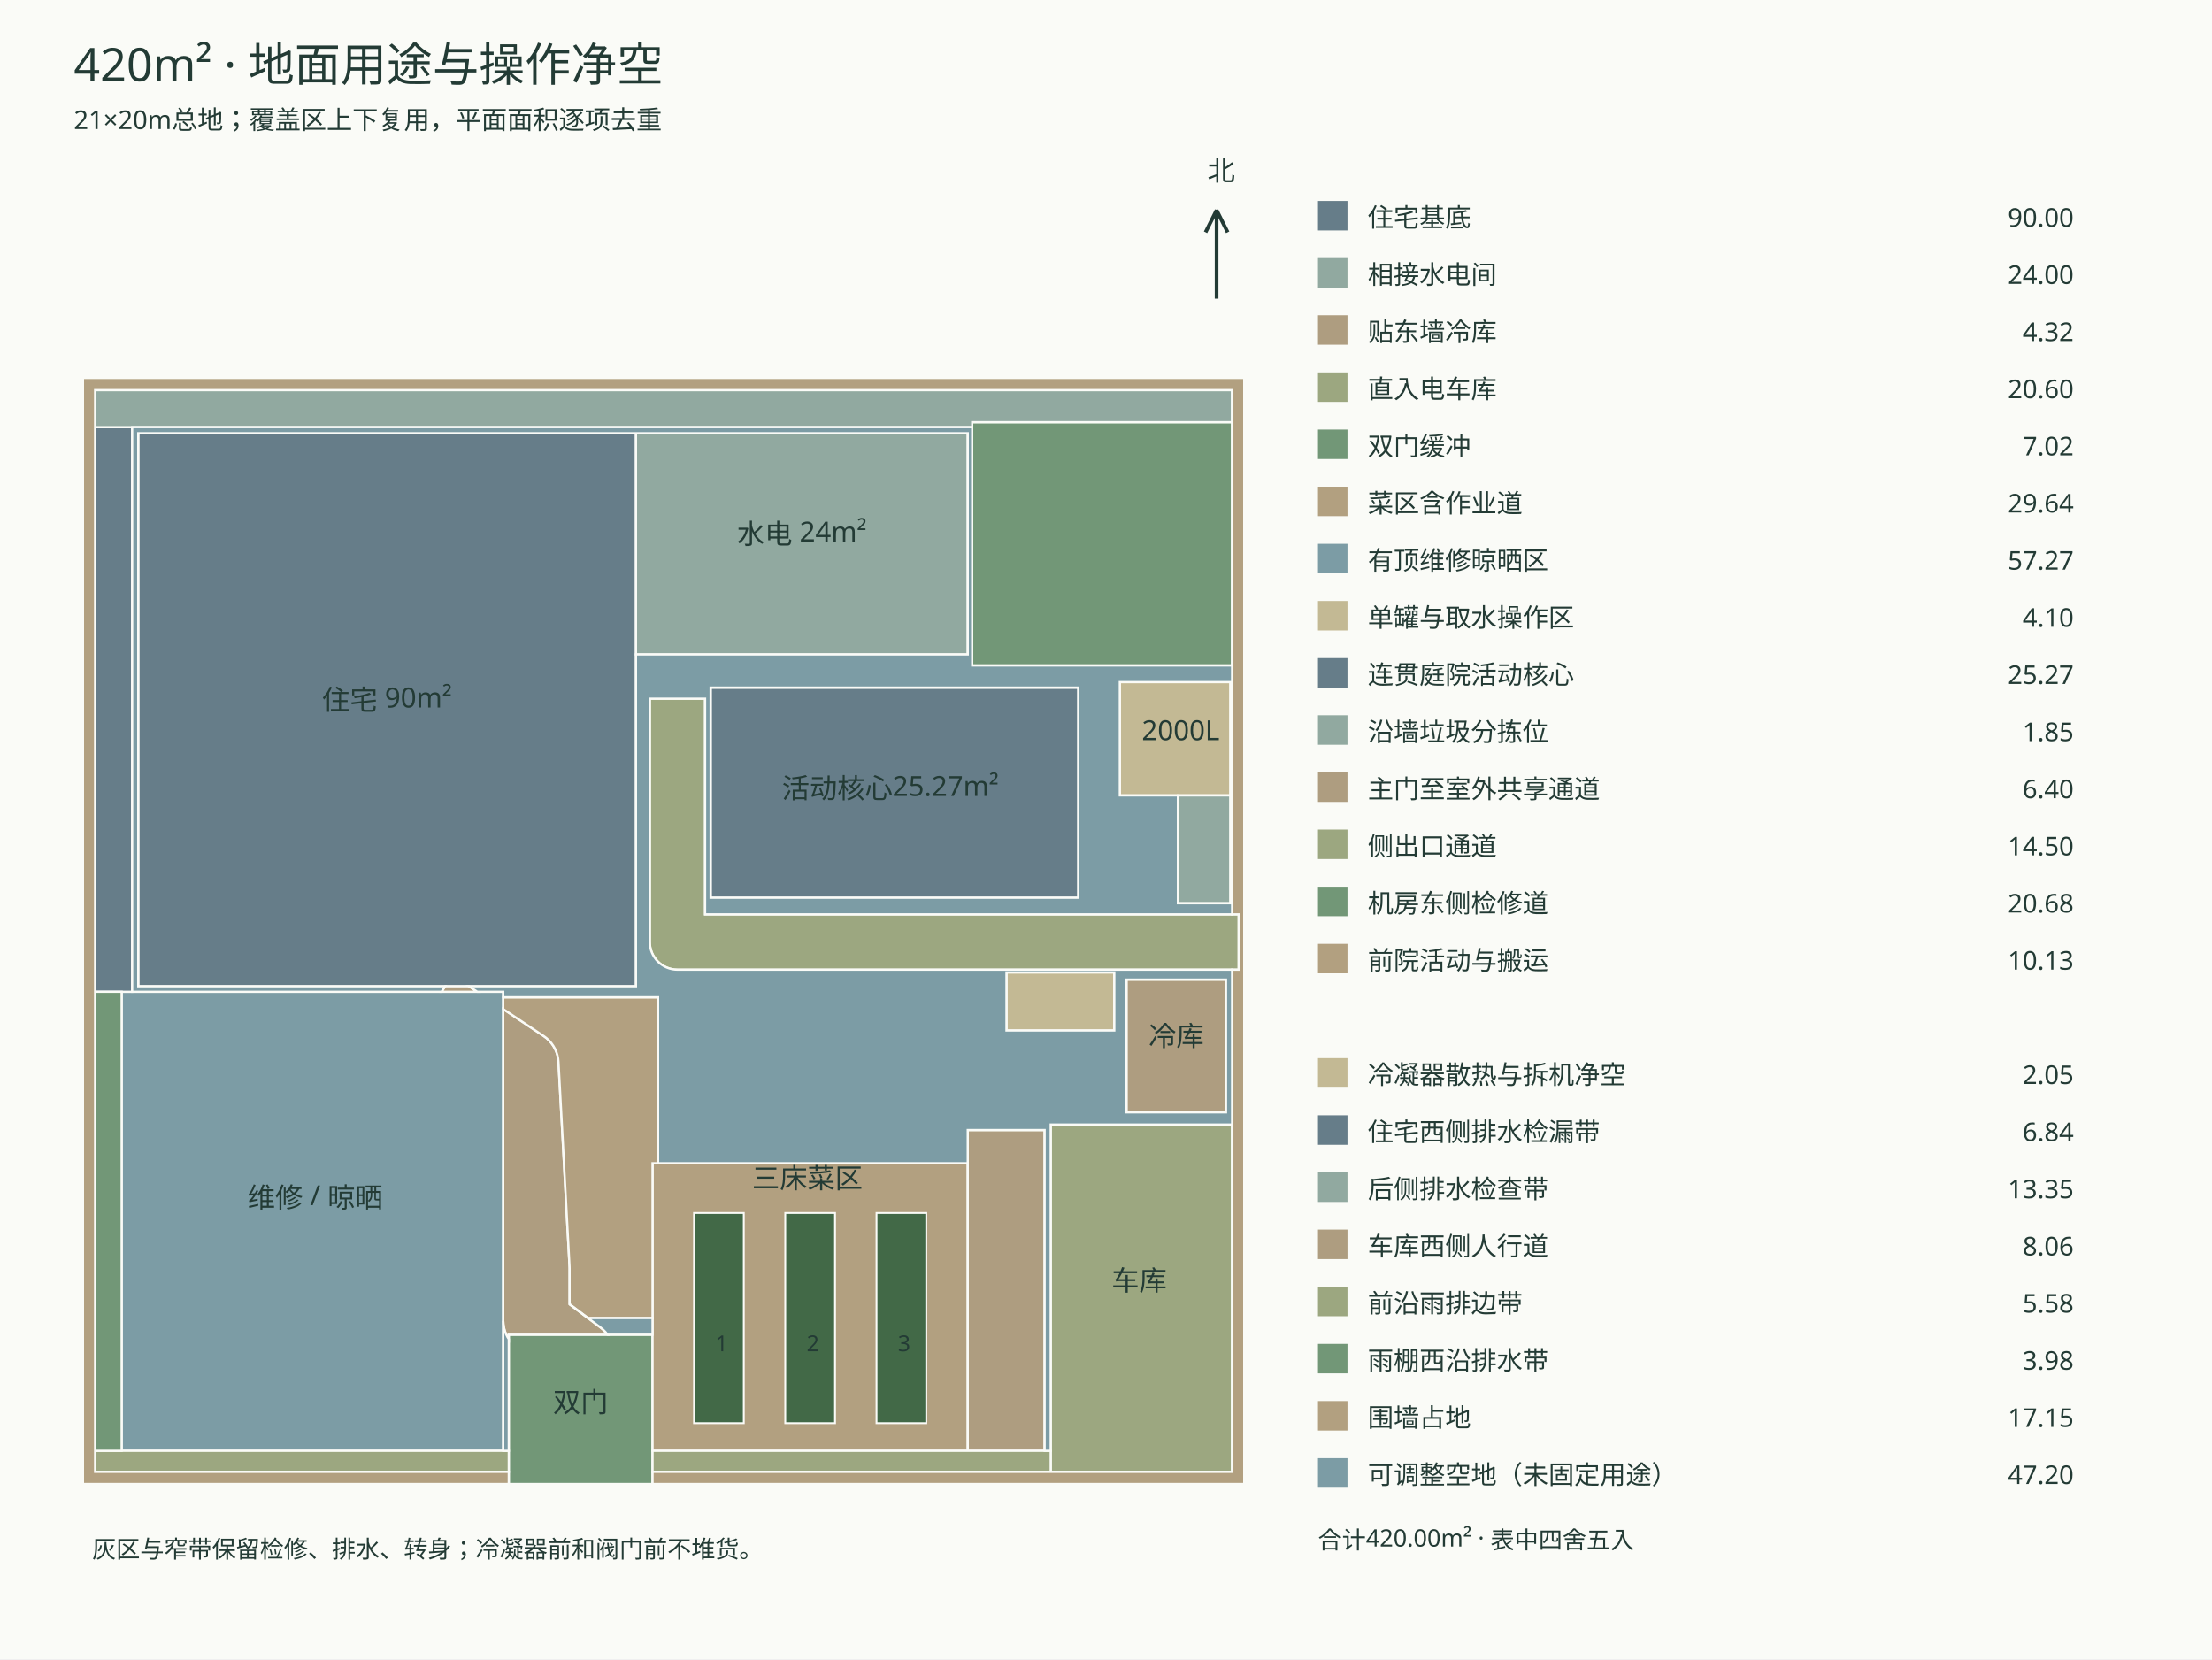
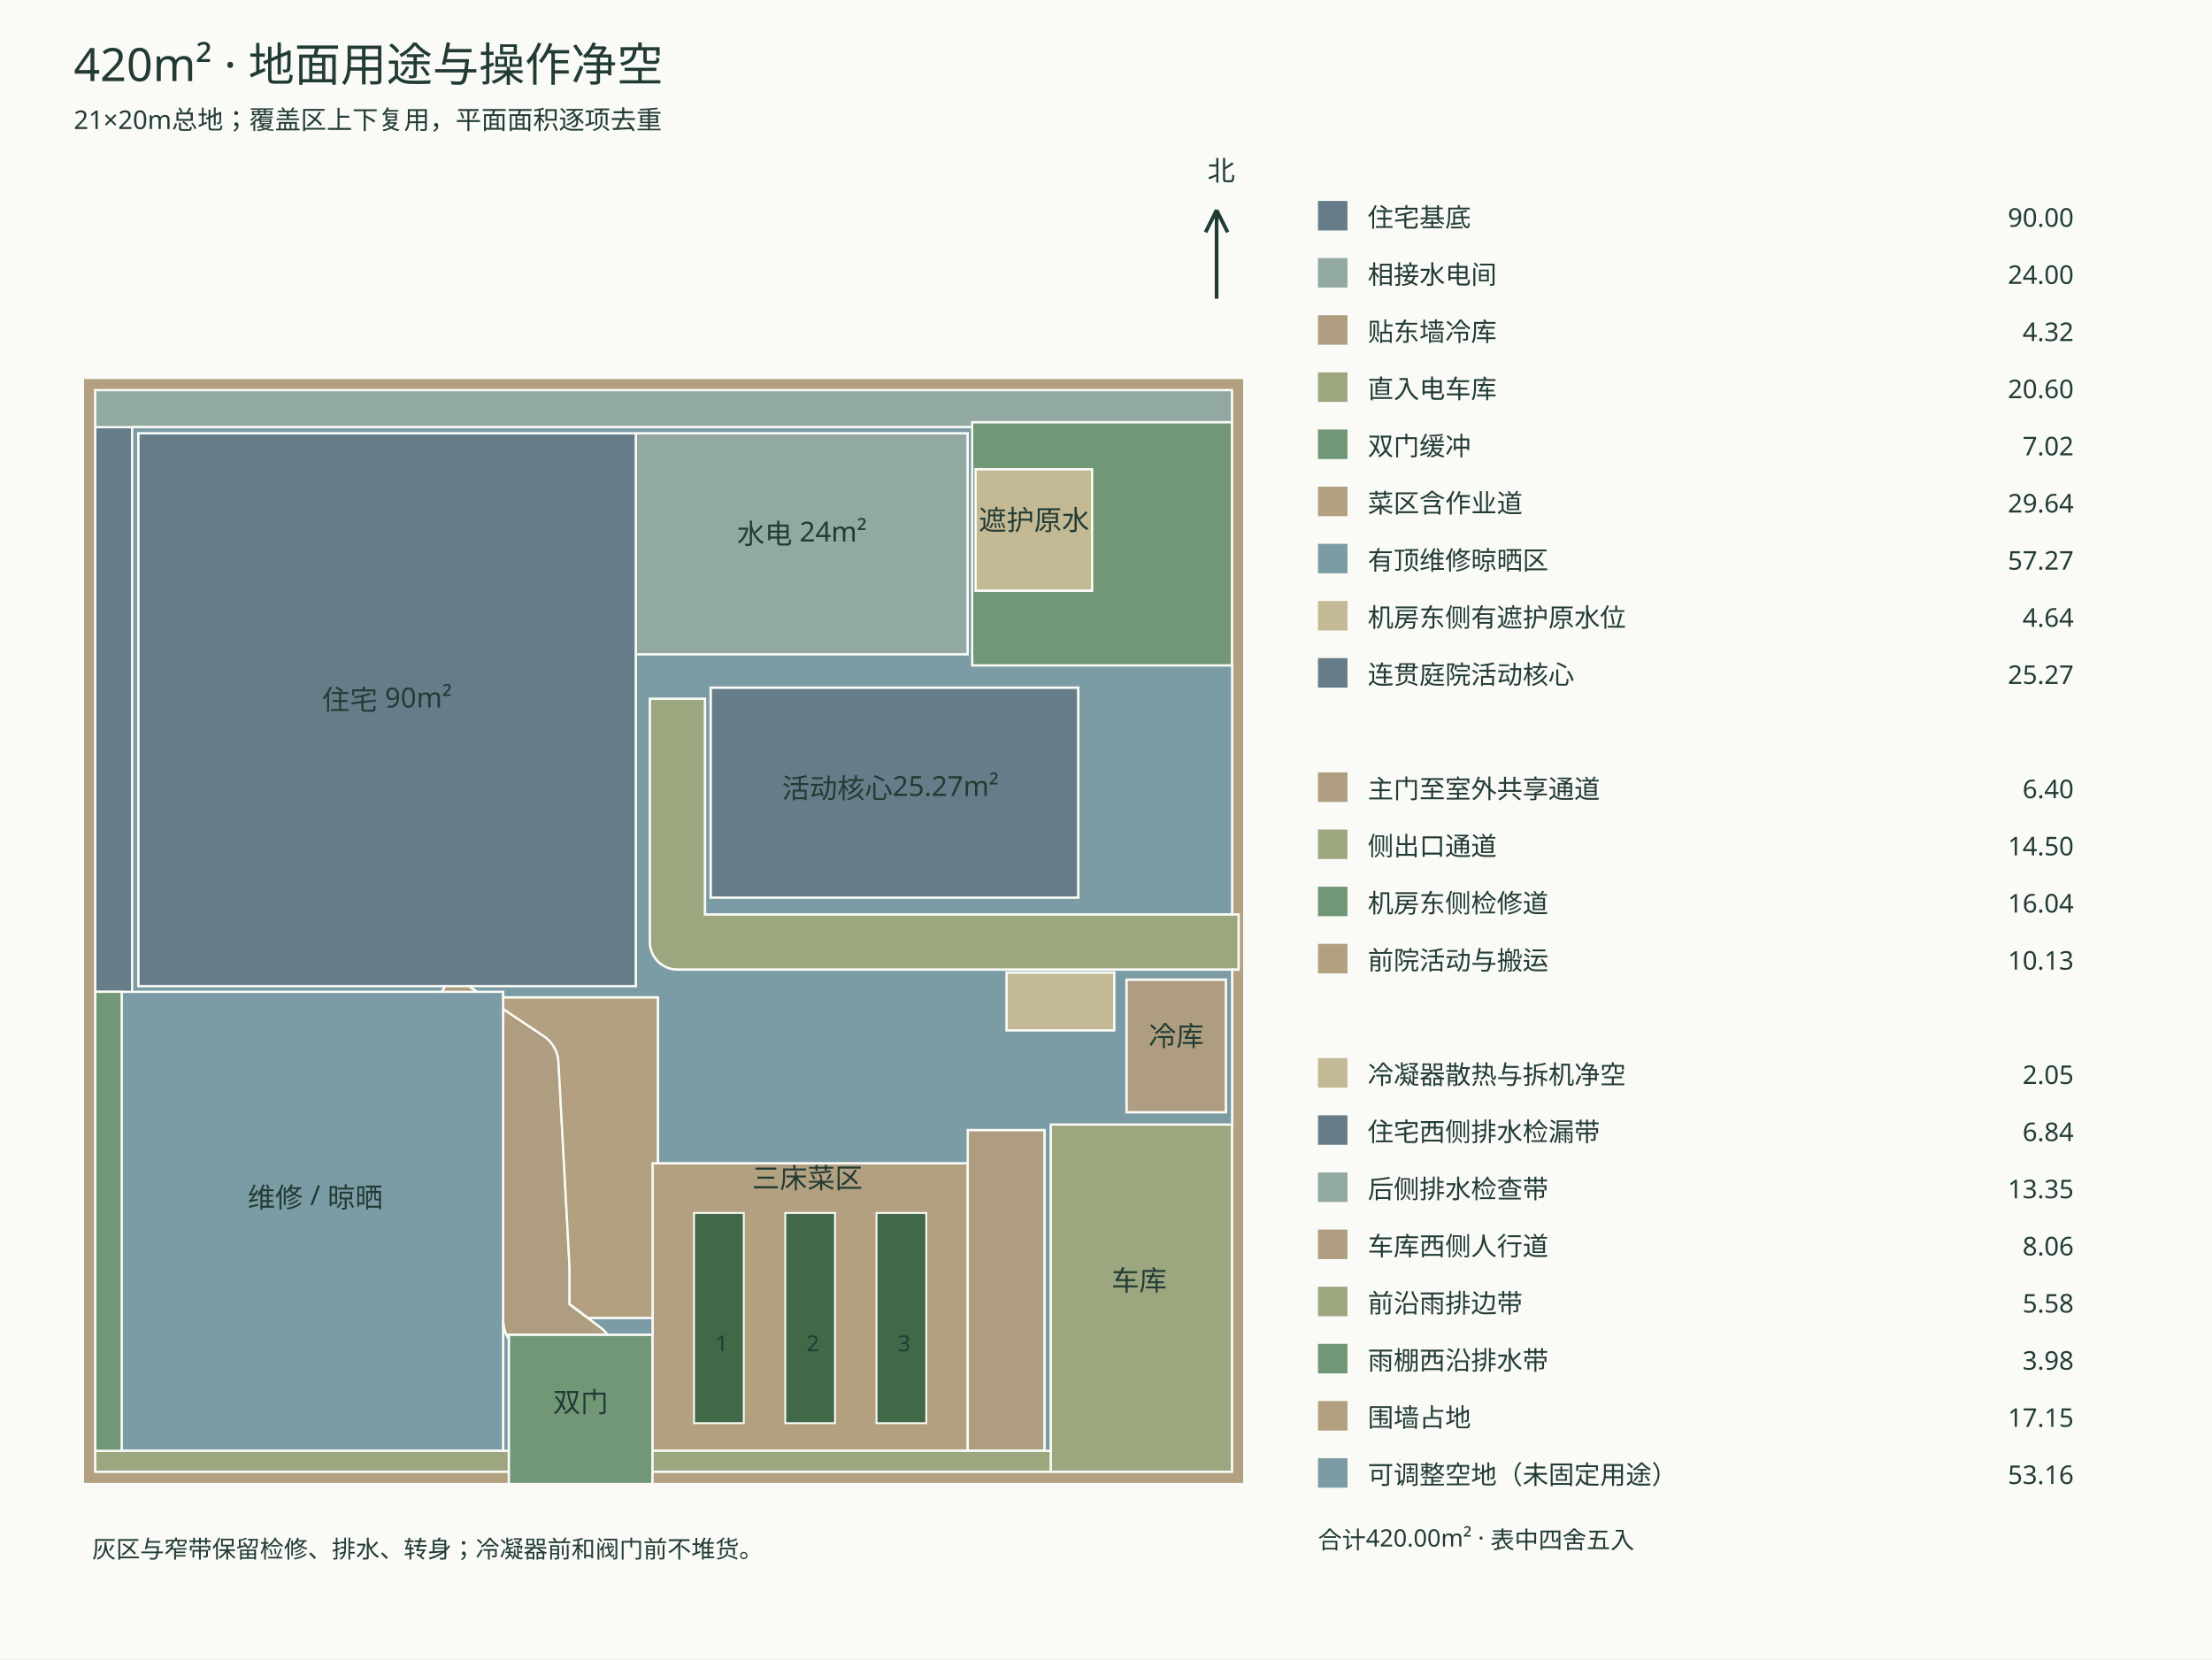
- <svg xmlns="http://www.w3.org/2000/svg" viewBox="0 0 1200 900" role="img" aria-label="420平方米地面用途分区">
+ <svg xmlns="http://www.w3.org/2000/svg" viewBox="0 0 1200 900" role="img" aria-label="360平方米地面用途分区">
  <rect width="1200" height="900" fill="#fafbf7" />
  <style>text{font-family:Microsoft YaHei,sans-serif;fill:#233b35}</style>
  <text x="40" y="44" font-size="25">420m² · 地面用途与操作净空</text>
  <text x="40" y="70" font-size="14">21×20m总地；覆盖区上下复用，平面面积逐项去重</text>
  <path d="M75.00,235.00 L345.00,235.00 L345.00,535.00 L75.00,535.00 L75.00,235.00 Z" fill="#667d89" fill-rule="evenodd" stroke="#fafbf7" stroke-width="1.2" />
  <rect x="715" y="109" width="16" height="16" fill="#667d89" />
  <text x="742" y="123" font-size="14">住宅基底</text>
  <text x="1125" y="123" font-size="14" text-anchor="end">90.00</text>
  <path d="M345.00,235.00 L525.00,235.00 L525.00,355.00 L345.00,355.00 L345.00,235.00 Z" fill="#91a9a0" fill-rule="evenodd" stroke="#fafbf7" stroke-width="1.2" />
  <rect x="715" y="140" width="16" height="16" fill="#91a9a0" />
  <text x="742" y="154" font-size="14">相接水电间</text>
  <text x="1125" y="154" font-size="14" text-anchor="end">24.00</text>
  <path d="M611.10,531.40 L665.10,531.40 L665.10,603.40 L611.10,603.40 L611.10,531.40 Z" fill="#ae9d80" fill-rule="evenodd" stroke="#fafbf7" stroke-width="1.2" />
  <rect x="715" y="171" width="16" height="16" fill="#ae9d80" />
  <text x="742" y="185" font-size="14">贴东墙冷库</text>
  <text x="1125" y="185" font-size="14" text-anchor="end">4.32</text>
  <path d="M570.00,610.00 L668.40,610.00 L668.40,798.40 L570.00,798.40 L570.00,610.00 Z" fill="#9ca780" fill-rule="evenodd" stroke="#fafbf7" stroke-width="1.2" />
  <rect x="715" y="202" width="16" height="16" fill="#9ca780" />
  <text x="742" y="216" font-size="14">直入电车库</text>
  <text x="1125" y="216" font-size="14" text-anchor="end">20.60</text>
  <path d="M354.00,724.00 L354.00,805.00 L276.00,805.00 L276.00,724.00 L354.00,724.00 Z" fill="#729777" fill-rule="evenodd" stroke="#fafbf7" stroke-width="1.2" />
  <rect x="715" y="233" width="16" height="16" fill="#729777" />
  <text x="742" y="247" font-size="14">双门缓冲</text>
  <text x="1125" y="247" font-size="14" text-anchor="end">7.02</text>
  <path d="M354.00,724.00 L354.00,631.00 L525.00,631.00 L525.00,787.00 L354.00,787.00 L354.00,724.00 Z" fill="#b2a080" fill-rule="evenodd" stroke="#fafbf7" stroke-width="1.2" />
  <rect x="715" y="264" width="16" height="16" fill="#b2a080" />
  <text x="742" y="278" font-size="14">菜区含作业道</text>
  <text x="1125" y="278" font-size="14" text-anchor="end">29.64</text>
  <path d="M66.00,538.00 L273.00,538.00 L273.00,787.00 L66.00,787.00 L66.00,538.00 Z" fill="#7c9ca5" fill-rule="evenodd" stroke="#fafbf7" stroke-width="1.2" />
  <rect x="715" y="295" width="16" height="16" fill="#7c9ca5" />
  <text x="742" y="309" font-size="14">有顶维修晾晒区</text>
  <text x="1125" y="309" font-size="14" text-anchor="end">57.27</text>
-   <path d="M607.50,370.00 L667.50,370.00 L667.50,431.50 L607.50,431.50 L607.50,370.00 Z" fill="#c3b994" fill-rule="evenodd" stroke="#fafbf7" stroke-width="1.2" />
+   <path d="M529.20,254.50 L592.50,254.50 L592.50,320.50 L529.20,320.50 L529.20,254.50 Z" fill="#c3b994" fill-rule="evenodd" stroke="#fafbf7" stroke-width="1.2" />
  <rect x="715" y="326" width="16" height="16" fill="#c3b994" />
-   <text x="742" y="340" font-size="14">单罐与取水操作区</text>
-   <text x="1125" y="340" font-size="14" text-anchor="end">4.10</text>
+   <text x="742" y="340" font-size="14">机房东侧有遮护原水位</text>
+   <text x="1125" y="340" font-size="14" text-anchor="end">4.64</text>
  <path d="M385.50,373.00 L585.00,373.00 L585.00,487.00 L385.50,487.00 L385.50,373.00 Z" fill="#667d89" fill-rule="evenodd" stroke="#fafbf7" stroke-width="1.2" />
  <rect x="715" y="357" width="16" height="16" fill="#667d89" />
  <text x="742" y="371" font-size="14">连贯庭院活动核心</text>
  <text x="1125" y="371" font-size="14" text-anchor="end">25.27</text>
-   <path d="M639.00,431.50 L667.50,431.50 L667.50,490.00 L639.00,490.00 L639.00,431.50 Z" fill="#91a9a0" fill-rule="evenodd" stroke="#fafbf7" stroke-width="1.2" />
-   <rect x="715" y="388" width="16" height="16" fill="#91a9a0" />
-   <text x="742" y="402" font-size="14">沿墙垃圾分拣位</text>
-   <text x="1125" y="402" font-size="14" text-anchor="end">1.85</text>
  <path d="M297.84,564.39 L299.07,565.78 L300.15,567.29 L301.07,568.90 L301.82,570.60 L302.39,572.37 L302.78,574.18 L302.97,576.03 L308.97,687.03 L309.00,688.00 L309.00,707.50 L325.80,720.10 L327.22,721.29 L328.52,722.61 L329.61,724.00 L276.00,724.00 L276.00,726.41 L275.34,725.37 L274.51,723.71 L273.85,721.98 L273.38,720.18 L273.10,718.35 L273.00,716.50 L273.00,688.49 L273.00,547.37 L294.98,562.02 L296.47,563.13 L297.84,564.39 Z M241.50,535.00 L254.45,535.00 L258.95,538.00 L239.50,538.00 L241.50,535.00 Z" fill="#ae9d80" fill-rule="evenodd" stroke="#fafbf7" stroke-width="1.2" />
  <rect x="715" y="419" width="16" height="16" fill="#ae9d80" />
  <text x="742" y="433" font-size="14">主门至室外共享通道</text>
  <text x="1125" y="433" font-size="14" text-anchor="end">6.40</text>
  <path d="M672.00,526.00 L367.50,526.00 L366.03,525.93 L364.57,525.71 L363.15,525.35 L361.76,524.86 L360.43,524.23 L359.17,523.47 L357.98,522.60 L356.89,521.61 L355.90,520.52 L355.03,519.33 L354.27,518.07 L353.64,516.74 L353.15,515.35 L352.79,513.93 L352.57,512.47 L352.50,511.00 L352.50,379.00 L382.50,379.00 L382.50,496.00 L672.00,496.00 L672.00,526.00 Z" fill="#9ca780" fill-rule="evenodd" stroke="#fafbf7" stroke-width="1.2" />
  <rect x="715" y="450" width="16" height="16" fill="#9ca780" />
  <text x="742" y="464" font-size="14">侧出口通道</text>
  <text x="1125" y="464" font-size="14" text-anchor="end">14.50</text>
-   <path d="M527.40,229.00 L668.40,229.00 L668.40,361.00 L527.40,361.00 L527.40,229.00 Z" fill="#729777" fill-rule="evenodd" stroke="#fafbf7" stroke-width="1.2" />
+   <path d="M527.40,229.00 L668.40,229.00 L668.40,361.00 L527.40,361.00 L527.40,229.00 Z M529.20,320.50 L592.50,320.50 L592.50,254.50 L529.20,254.50 L529.20,320.50 Z" fill="#729777" fill-rule="evenodd" stroke="#fafbf7" stroke-width="1.2" />
  <rect x="715" y="481" width="16" height="16" fill="#729777" />
  <text x="742" y="495" font-size="14">机房东侧检修道</text>
-   <text x="1125" y="495" font-size="14" text-anchor="end">20.68</text>
+   <text x="1125" y="495" font-size="14" text-anchor="end">16.04</text>
  <path d="M273.00,541.00 L357.00,541.00 L357.00,631.00 L354.00,631.00 L354.00,715.00 L319.00,715.00 L309.00,707.50 L309.00,688.00 L308.97,687.03 L302.97,576.03 L302.78,574.18 L302.39,572.37 L301.82,570.60 L301.07,568.90 L300.15,567.29 L299.07,565.78 L297.84,564.39 L296.47,563.13 L294.98,562.02 L273.00,547.37 L273.00,541.00 Z" fill="#b2a080" fill-rule="evenodd" stroke="#fafbf7" stroke-width="1.2" />
  <rect x="715" y="512" width="16" height="16" fill="#b2a080" />
  <text x="742" y="526" font-size="14">前院活动与搬运</text>
  <text x="1125" y="526" font-size="14" text-anchor="end">10.13</text>
  <path d="M546.00,527.50 L604.50,527.50 L604.50,559.00 L546.00,559.00 L546.00,527.50 Z" fill="#c3b994" fill-rule="evenodd" stroke="#fafbf7" stroke-width="1.2" />
  <rect x="715" y="574" width="16" height="16" fill="#c3b994" />
  <text x="742" y="588" font-size="14">冷凝器散热与拆机净空</text>
  <text x="1125" y="588" font-size="14" text-anchor="end">2.05</text>
  <path d="M51.60,231.70 L71.70,231.70 L71.70,538.00 L66.00,538.00 L51.60,538.00 L51.60,231.70 Z" fill="#667d89" fill-rule="evenodd" stroke="#fafbf7" stroke-width="1.2" />
  <rect x="715" y="605" width="16" height="16" fill="#667d89" />
  <text x="742" y="619" font-size="14">住宅西侧排水检漏带</text>
  <text x="1125" y="619" font-size="14" text-anchor="end">6.84</text>
  <path d="M51.60,211.60 L668.40,211.60 L668.40,229.00 L527.40,229.00 L527.40,231.70 L71.70,231.70 L51.60,231.70 L51.60,211.60 Z" fill="#91a9a0" fill-rule="evenodd" stroke="#fafbf7" stroke-width="1.2" />
  <rect x="715" y="636" width="16" height="16" fill="#91a9a0" />
  <text x="742" y="650" font-size="14">后侧排水检查带</text>
  <text x="1125" y="650" font-size="14" text-anchor="end">13.35</text>
  <path d="M525.00,631.00 L525.00,613.00 L566.70,613.00 L566.70,787.00 L525.00,787.00 L525.00,631.00 Z" fill="#ae9d80" fill-rule="evenodd" stroke="#fafbf7" stroke-width="1.2" />
  <rect x="715" y="667" width="16" height="16" fill="#ae9d80" />
  <text x="742" y="681" font-size="14">车库西侧人行道</text>
  <text x="1125" y="681" font-size="14" text-anchor="end">8.06</text>
  <path d="M51.60,787.00 L66.00,787.00 L273.00,787.00 L276.00,787.00 L276.00,798.40 L51.60,798.40 L51.60,787.00 Z M525.00,787.00 L566.70,787.00 L570.00,787.00 L570.00,798.40 L354.00,798.40 L354.00,787.00 L525.00,787.00 Z" fill="#9ca780" fill-rule="evenodd" stroke="#fafbf7" stroke-width="1.2" />
  <rect x="715" y="698" width="16" height="16" fill="#9ca780" />
  <text x="742" y="712" font-size="14">前沿雨排边带</text>
  <text x="1125" y="712" font-size="14" text-anchor="end">5.58</text>
  <path d="M51.60,538.00 L66.00,538.00 L66.00,787.00 L51.60,787.00 L51.60,538.00 Z" fill="#729777" fill-rule="evenodd" stroke="#fafbf7" stroke-width="1.2" />
  <rect x="715" y="729" width="16" height="16" fill="#729777" />
  <text x="742" y="743" font-size="14">雨棚西沿排水带</text>
  <text x="1125" y="743" font-size="14" text-anchor="end">3.98</text>
  <path d="M45.00,205.00 L675.00,205.00 L675.00,805.00 L354.00,805.00 L354.00,798.40 L570.00,798.40 L668.40,798.40 L668.40,610.00 L668.40,526.00 L672.00,526.00 L672.00,496.00 L668.40,496.00 L668.40,361.00 L668.40,229.00 L668.40,211.60 L51.60,211.60 L51.60,231.70 L51.60,538.00 L51.60,787.00 L51.60,798.40 L276.00,798.40 L276.00,805.00 L45.00,805.00 L45.00,205.00 Z" fill="#b2a080" fill-rule="evenodd" stroke="#fafbf7" stroke-width="1.2" />
  <rect x="715" y="760" width="16" height="16" fill="#b2a080" />
  <text x="742" y="774" font-size="14">围墙占地</text>
  <text x="1125" y="774" font-size="14" text-anchor="end">17.15</text>
-   <path d="M668.40,361.00 L668.40,496.00 L382.50,496.00 L382.50,379.00 L352.50,379.00 L352.50,511.00 L352.57,512.47 L352.79,513.93 L353.15,515.35 L353.64,516.74 L354.27,518.07 L355.03,519.33 L355.90,520.52 L356.89,521.61 L357.98,522.60 L359.17,523.47 L360.43,524.23 L361.76,524.86 L363.15,525.35 L364.57,525.71 L366.03,525.93 L367.50,526.00 L668.40,526.00 L668.40,610.00 L570.00,610.00 L570.00,787.00 L566.70,787.00 L566.70,613.00 L525.00,613.00 L525.00,631.00 L357.00,631.00 L357.00,541.00 L273.00,541.00 L273.00,538.00 L258.95,538.00 L254.45,535.00 L345.00,535.00 L345.00,355.00 L525.00,355.00 L525.00,235.00 L345.00,235.00 L75.00,235.00 L75.00,535.00 L241.50,535.00 L239.50,538.00 L71.70,538.00 L71.70,231.70 L527.40,231.70 L527.40,361.00 L668.40,361.00 Z M665.10,531.40 L611.10,531.40 L611.10,603.40 L665.10,603.40 L665.10,531.40 Z M546.00,527.50 L546.00,559.00 L604.50,559.00 L604.50,527.50 L546.00,527.50 Z M585.00,487.00 L585.00,373.00 L385.50,373.00 L385.50,487.00 L585.00,487.00 Z M607.50,431.50 L639.00,431.50 L639.00,490.00 L667.50,490.00 L667.50,431.50 L667.50,370.00 L607.50,370.00 L607.50,431.50 Z M273.38,720.18 L273.85,721.98 L274.51,723.71 L275.34,725.37 L276.00,726.41 L276.00,787.00 L273.00,787.00 L273.00,716.50 L273.10,718.35 L273.38,720.18 Z M319.00,715.00 L354.00,715.00 L354.00,724.00 L329.61,724.00 L328.52,722.61 L327.22,721.29 L325.80,720.10 L309.00,707.50 L319.00,715.00 Z" fill="#7c9ca5" fill-rule="evenodd" stroke="#fafbf7" stroke-width="1.2" />
+   <path d="M668.40,361.00 L668.40,496.00 L382.50,496.00 L382.50,379.00 L352.50,379.00 L352.50,511.00 L352.57,512.47 L352.79,513.93 L353.15,515.35 L353.64,516.74 L354.27,518.07 L355.03,519.33 L355.90,520.52 L356.89,521.61 L357.98,522.60 L359.17,523.47 L360.43,524.23 L361.76,524.86 L363.15,525.35 L364.57,525.71 L366.03,525.93 L367.50,526.00 L668.40,526.00 L668.40,610.00 L570.00,610.00 L570.00,787.00 L566.70,787.00 L566.70,613.00 L525.00,613.00 L525.00,631.00 L357.00,631.00 L357.00,541.00 L273.00,541.00 L273.00,538.00 L258.95,538.00 L254.45,535.00 L345.00,535.00 L345.00,355.00 L525.00,355.00 L525.00,235.00 L345.00,235.00 L75.00,235.00 L75.00,535.00 L241.50,535.00 L239.50,538.00 L71.70,538.00 L71.70,231.70 L527.40,231.70 L527.40,361.00 L668.40,361.00 Z M665.10,531.40 L611.10,531.40 L611.10,603.40 L665.10,603.40 L665.10,531.40 Z M546.00,527.50 L546.00,559.00 L604.50,559.00 L604.50,527.50 L546.00,527.50 Z M585.00,373.00 L385.50,373.00 L385.50,487.00 L585.00,487.00 L585.00,373.00 Z M273.85,721.98 L274.51,723.71 L275.34,725.37 L276.00,726.41 L276.00,787.00 L273.00,787.00 L273.00,716.50 L273.10,718.35 L273.38,720.18 L273.85,721.98 Z M354.00,724.00 L329.61,724.00 L328.52,722.61 L327.22,721.29 L325.80,720.10 L309.00,707.50 L319.00,715.00 L354.00,715.00 L354.00,724.00 Z" fill="#7c9ca5" fill-rule="evenodd" stroke="#fafbf7" stroke-width="1.2" />
  <rect x="715" y="791" width="16" height="16" fill="#7c9ca5" />
  <text x="742" y="805" font-size="14">可调整空地（未固定用途）</text>
-   <text x="1125" y="805" font-size="14" text-anchor="end">47.20</text>
+   <text x="1125" y="805" font-size="14" text-anchor="end">53.16</text>
  <rect x="376.5" y="658.0" width="27" height="114" fill="#426947" stroke="#fafbf7" />
  <text x="391.5" y="733.0" text-anchor="middle" font-size="12" fill="white">1</text>
  <rect x="426" y="658.0" width="27" height="114" fill="#426947" stroke="#fafbf7" />
  <text x="441" y="733.0" text-anchor="middle" font-size="12" fill="white">2</text>
  <rect x="475.5" y="658.0" width="27" height="114" fill="#426947" stroke="#fafbf7" />
  <text x="490.5" y="733.0" text-anchor="middle" font-size="12" fill="white">3</text>
  <text x="210.0" y="385" text-anchor="middle" font-size="15">住宅 90m²</text>
  <text x="435" y="295" text-anchor="middle" font-size="15">水电 24m²</text>
  <text x="171.0" y="655" text-anchor="middle" font-size="15">维修 / 晾晒</text>
  <text x="483.0" y="433.0" text-anchor="middle" font-size="15">活动核心25.27m²</text>
  <text x="638.1" y="567.4" text-anchor="middle" font-size="15">冷库</text>
  <text x="618.0" y="700.0" text-anchor="middle" font-size="15">车库</text>
-   <text x="640.5" y="401.5" text-anchor="middle" font-size="15">2000L</text>
+   <text x="561.0" y="287.5" text-anchor="middle" font-size="15">遮护原水</text>
  <text x="438.0" y="644.5" text-anchor="middle" font-size="15">三床菜区</text>
  <text x="315" y="766.0" text-anchor="middle" font-size="15">双门</text>
  <path d="M660 162 v-48 l-6 12 m6-12 l6 12" fill="none" stroke="#233b35" stroke-width="2" />
  <text x="655" y="98" font-size="15">北</text>
  <text x="50" y="845" font-size="13">灰区与窄带保留检修、排水、转身；冷凝器前和阀门前不堆货。</text>
  <text x="715" y="840" font-size="13">合计420.00m² · 表中四舍五入</text>
</svg>
